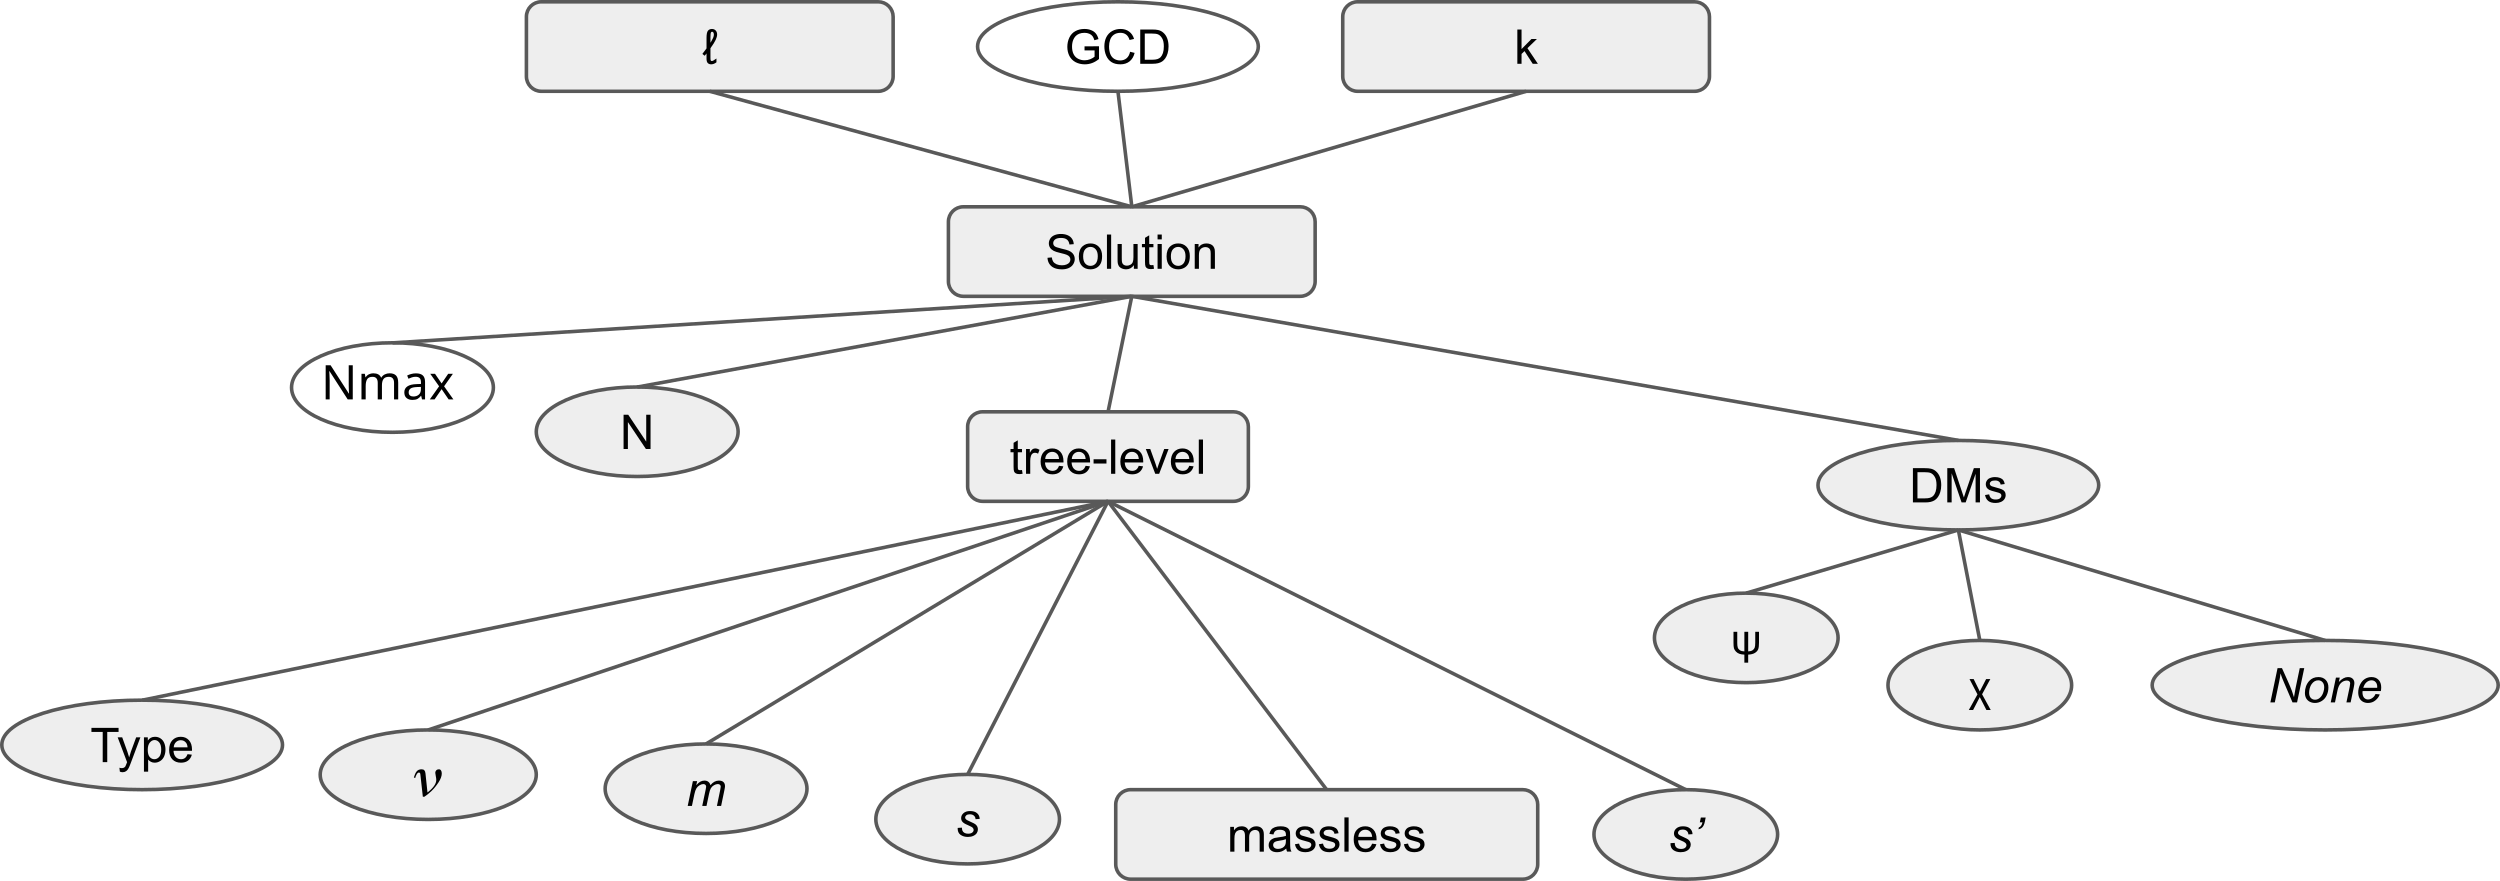
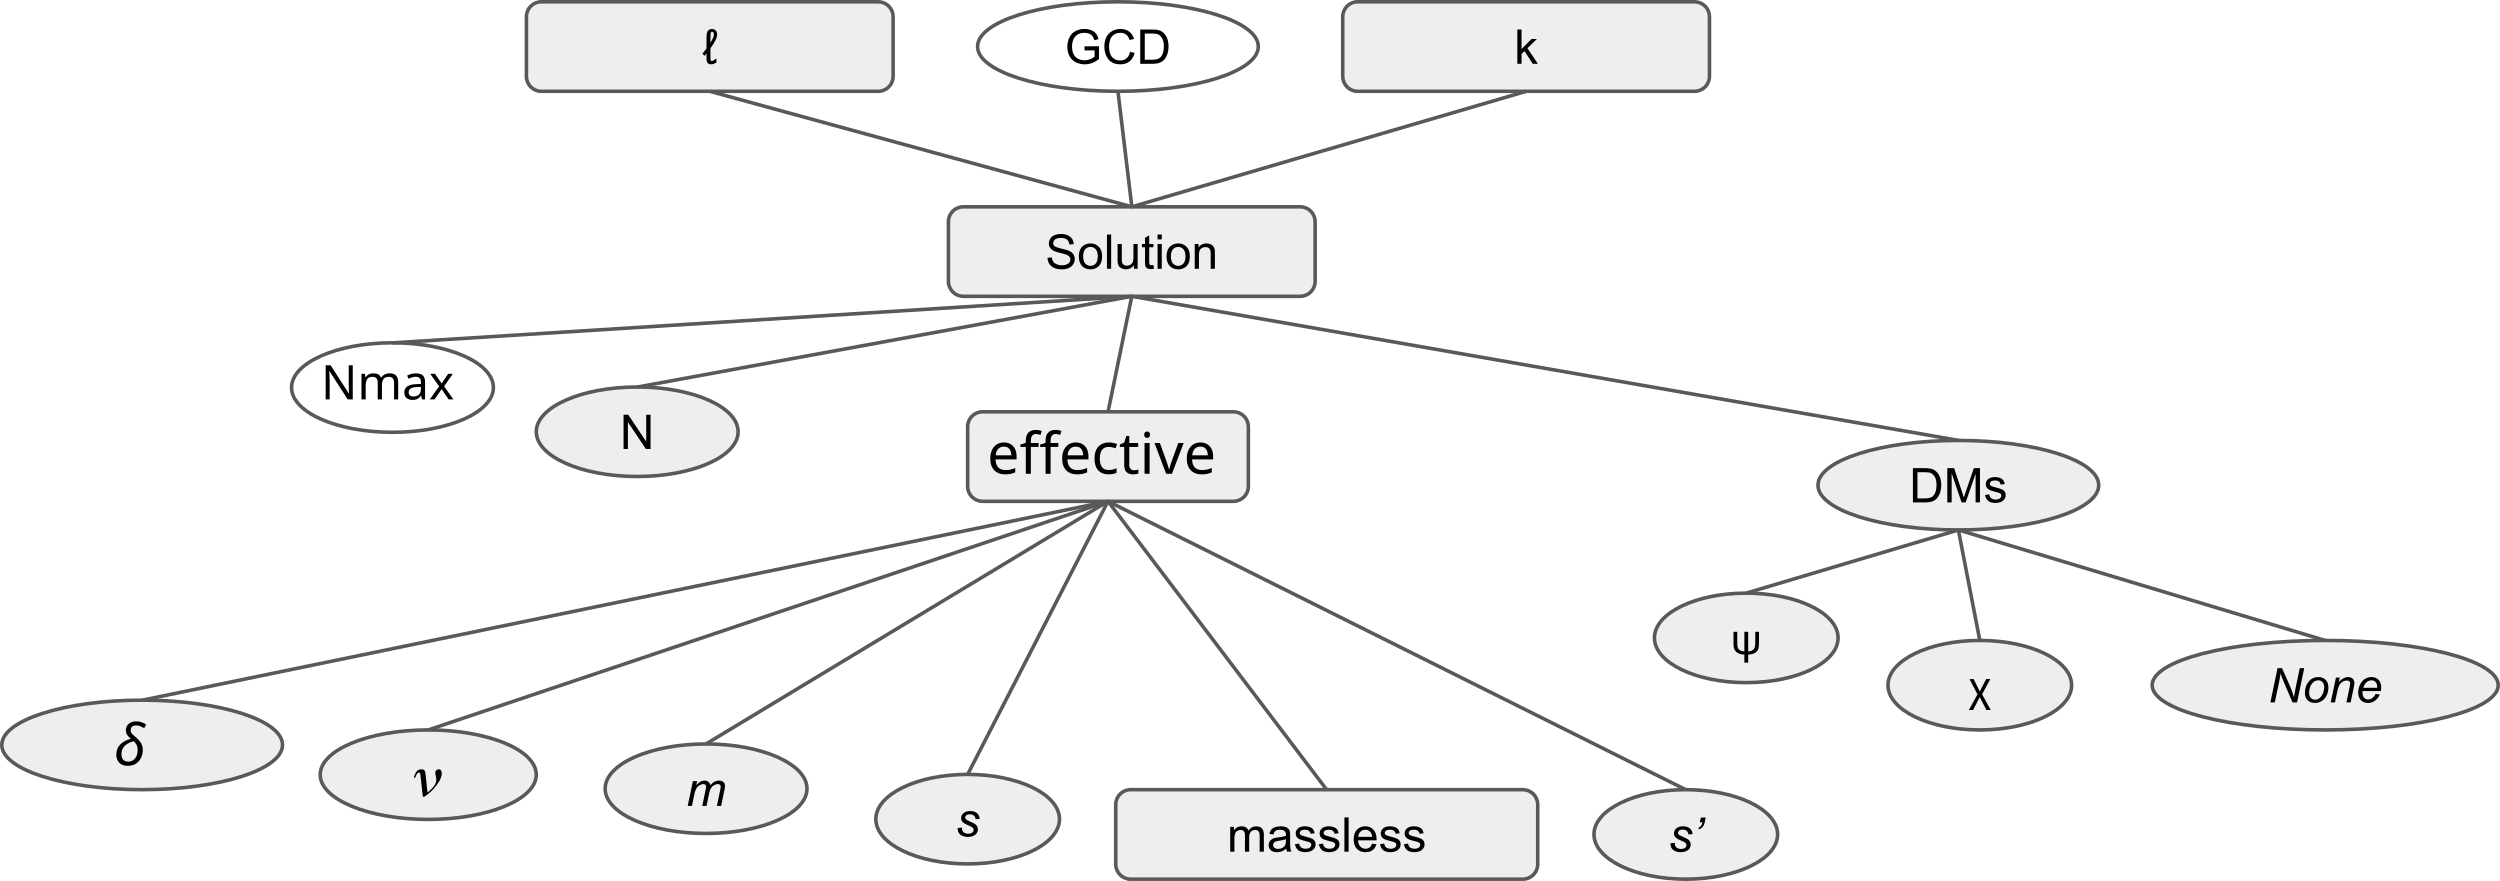
<svg xmlns="http://www.w3.org/2000/svg" version="1.1" viewBox="0 0 696.737 245.52" stroke-miterlimit="10" id="svg165" width="696.737" height="245.52" style="fill:none;stroke:none;stroke-linecap:square;stroke-miterlimit:10">
  <defs id="defs169" />
  <clipPath id="ge92ac9dfa5_0_0.0">
    <path d="M 0,0 H 960 V 540 H 0 Z" id="path2" style="clip-rule:nonzero" />
  </clipPath>
  <g clip-path="url(#ge92ac9dfa5_0_0.0)" id="g163" transform="translate(-22.76258,-13.99081)">
    <path d="m 287.081,75.782 v 0 c 0,-2.296 1.861,-4.158 4.158,-4.158 h 93.89 c 1.103,0 2.16,0.438 2.94,1.218 0.78,0.78 1.218,1.837 1.218,2.94 v 16.63 c 0,2.296 -1.861,4.158 -4.158,4.158 h -93.89 c -2.296,0 -4.158,-1.861 -4.158,-4.158 z" id="path7" style="fill:#eeeeee;fill-rule:evenodd" />
    <path d="m 287.081,75.782 v 0 c 0,-2.296 1.861,-4.158 4.158,-4.158 h 93.89 c 1.103,0 2.16,0.438 2.94,1.218 0.78,0.78 1.218,1.837 1.218,2.94 v 16.63 c 0,2.296 -1.861,4.158 -4.158,4.158 h -93.89 c -2.296,0 -4.158,-1.861 -4.158,-4.158 z" id="path9" style="fill-rule:evenodd;stroke:#595959;stroke-width:1;stroke-linecap:butt;stroke-linejoin:round" />
    <path d="m 314.695,85.835 1.203,-0.109 q 0.078,0.719 0.391,1.188 0.312,0.453 0.953,0.734 0.656,0.281 1.469,0.281 0.719,0 1.266,-0.219 0.562,-0.219 0.828,-0.578 0.266,-0.375 0.266,-0.828 0,-0.453 -0.266,-0.781 -0.25,-0.328 -0.844,-0.562 -0.391,-0.156 -1.703,-0.469 -1.312,-0.312 -1.844,-0.594 -0.672,-0.359 -1.016,-0.891 -0.328,-0.531 -0.328,-1.188 0,-0.719 0.406,-1.344 0.406,-0.625 1.188,-0.953 0.797,-0.328 1.766,-0.328 1.047,0 1.859,0.344 0.812,0.344 1.25,1.016 0.438,0.656 0.469,1.484 l -1.203,0.094 q -0.109,-0.906 -0.672,-1.359 -0.562,-0.469 -1.656,-0.469 -1.141,0 -1.672,0.422 -0.516,0.422 -0.516,1.016 0,0.516 0.359,0.844 0.375,0.328 1.906,0.688 1.547,0.344 2.109,0.594 0.844,0.391 1.234,0.984 0.391,0.578 0.391,1.359 0,0.75 -0.438,1.438 -0.422,0.672 -1.25,1.047 -0.812,0.359 -1.828,0.359 -1.297,0 -2.172,-0.375 -0.875,-0.375 -1.375,-1.125 -0.5,-0.766 -0.531,-1.719 z m 8.733,-0.391 q 0,-1.922 1.078,-2.844 0.891,-0.766 2.172,-0.766 1.422,0 2.328,0.938 0.906,0.922 0.906,2.578 0,1.328 -0.406,2.094 -0.391,0.766 -1.156,1.188 -0.766,0.422 -1.672,0.422 -1.453,0 -2.359,-0.922 -0.891,-0.938 -0.891,-2.688 z m 1.203,0 q 0,1.328 0.578,1.984 0.594,0.656 1.469,0.656 0.875,0 1.453,-0.656 0.578,-0.672 0.578,-2.031 0,-1.281 -0.594,-1.938 -0.578,-0.656 -1.438,-0.656 -0.875,0 -1.469,0.656 -0.578,0.656 -0.578,1.984 z m 6.631,3.453 v -9.547 h 1.172 v 9.547 z m 7.508,0 v -1.016 q -0.812,1.172 -2.188,1.172 -0.609,0 -1.141,-0.234 -0.531,-0.234 -0.797,-0.578 -0.25,-0.359 -0.359,-0.875 -0.062,-0.344 -0.062,-1.094 v -4.281 h 1.172 v 3.828 q 0,0.922 0.062,1.234 0.109,0.469 0.469,0.734 0.359,0.25 0.891,0.25 0.516,0 0.984,-0.266 0.469,-0.266 0.656,-0.734 0.188,-0.469 0.188,-1.344 V 81.991 h 1.172 v 6.906 z m 5.444,-1.047 0.172,1.031 q -0.5,0.109 -0.891,0.109 -0.641,0 -1,-0.203 -0.344,-0.203 -0.484,-0.531 -0.141,-0.328 -0.141,-1.391 v -3.969 h -0.859 v -0.906 h 0.859 v -1.719 l 1.172,-0.703 v 2.422 h 1.172 v 0.906 h -1.172 v 4.047 q 0,0.5 0.047,0.641 0.062,0.141 0.203,0.234 0.141,0.078 0.406,0.078 0.203,0 0.516,-0.047 z m 1.156,-7.141 v -1.359 h 1.172 v 1.359 z m 0,8.188 v -6.906 h 1.172 v 6.906 z m 2.508,-3.453 q 0,-1.922 1.078,-2.844 0.891,-0.766 2.172,-0.766 1.422,0 2.328,0.938 0.906,0.922 0.906,2.578 0,1.328 -0.406,2.094 -0.391,0.766 -1.156,1.188 -0.766,0.422 -1.672,0.422 -1.453,0 -2.359,-0.922 -0.891,-0.938 -0.891,-2.688 z m 1.203,0 q 0,1.328 0.578,1.984 0.594,0.656 1.469,0.656 0.875,0 1.453,-0.656 0.578,-0.672 0.578,-2.031 0,-1.281 -0.594,-1.938 -0.578,-0.656 -1.438,-0.656 -0.875,0 -1.469,0.656 -0.578,0.656 -0.578,1.984 z m 6.647,3.453 v -6.906 h 1.062 v 0.984 q 0.75,-1.141 2.188,-1.141 0.625,0 1.156,0.219 0.531,0.219 0.781,0.594 0.266,0.359 0.375,0.859 0.062,0.328 0.062,1.141 v 4.25 h -1.172 v -4.203 q 0,-0.719 -0.141,-1.062 -0.141,-0.359 -0.484,-0.562 -0.344,-0.219 -0.812,-0.219 -0.75,0 -1.297,0.469 -0.547,0.469 -0.547,1.797 v 3.781 z" id="path11" style="fill:#000000;fill-rule:nonzero" />
    <path d="m 172.22,134.318 v 0 c 0,-6.888 12.592,-12.472 28.126,-12.472 v 0 c 15.534,0 28.126,5.584 28.126,12.472 v 0 c 0,6.888 -12.592,12.472 -28.126,12.472 v 0 c -15.534,0 -28.126,-5.584 -28.126,-12.472 z" id="path13" style="fill:#eeeeee;fill-rule:evenodd" />
    <path d="m 172.22,134.318 v 0 c 0,-6.888 12.592,-12.472 28.126,-12.472 v 0 c 15.534,0 28.126,5.584 28.126,12.472 v 0 c 0,6.888 -12.592,12.472 -28.126,12.472 v 0 c -15.534,0 -28.126,-5.584 -28.126,-12.472 z" id="path15" style="fill-rule:evenodd;stroke:#595959;stroke-width:1;stroke-linecap:butt;stroke-linejoin:round" />
    <path d="m 196.549,139.118 v -9.547 h 1.297 l 5.016,7.5 v -7.5 h 1.203 v 9.547 h -1.297 l -5.016,-7.5 v 7.5 z" id="path17" style="fill:#000000;fill-rule:nonzero" />
    <path d="m 266.852,242.286 v 0 c 0,-6.888 11.457,-12.472 25.591,-12.472 v 0 c 14.133,0 25.591,5.584 25.591,12.472 v 0 c 0,6.888 -11.457,12.472 -25.591,12.472 v 0 c -14.133,0 -25.591,-5.584 -25.591,-12.472 z" id="path19" style="fill:#eeeeee;fill-rule:evenodd" />
    <path d="m 266.852,242.286 v 0 c 0,-6.888 11.457,-12.472 25.591,-12.472 v 0 c 14.133,0 25.591,5.584 25.591,12.472 v 0 c 0,6.888 -11.457,12.472 -25.591,12.472 v 0 c -14.133,0 -25.591,-5.584 -25.591,-12.472 z" id="path21" style="fill-rule:evenodd;stroke:#595959;stroke-width:1;stroke-linecap:butt;stroke-linejoin:round" />
    <path d="m 289.657,244.727 1.188,-0.078 q 0,0.516 0.156,0.875 0.156,0.359 0.578,0.594 0.422,0.219 0.969,0.219 0.781,0 1.172,-0.312 0.391,-0.312 0.391,-0.734 0,-0.312 -0.234,-0.578 -0.234,-0.281 -1.172,-0.672 -0.938,-0.406 -1.188,-0.578 -0.438,-0.266 -0.672,-0.625 -0.219,-0.359 -0.219,-0.828 0,-0.812 0.656,-1.391 0.656,-0.594 1.828,-0.594 1.297,0 1.969,0.609 0.688,0.594 0.719,1.578 l -1.156,0.078 q -0.031,-0.625 -0.453,-0.984 -0.406,-0.375 -1.172,-0.375 -0.609,0 -0.953,0.281 -0.328,0.281 -0.328,0.609 0,0.312 0.297,0.562 0.188,0.172 1,0.531 1.359,0.578 1.703,0.922 0.562,0.531 0.562,1.312 0,0.516 -0.312,1.016 -0.312,0.484 -0.969,0.781 -0.641,0.297 -1.516,0.297 -1.203,0 -2.047,-0.594 -0.844,-0.594 -0.797,-1.922 z" id="path23" style="fill:#000000;fill-rule:nonzero" />
    <path d="m 292.438,132.916 v 0 c 0,-2.296 1.861,-4.158 4.158,-4.158 h 69.921 c 1.103,0 2.16,0.438 2.94,1.218 0.78,0.78 1.218,1.837 1.218,2.94 v 16.63 c 0,2.296 -1.861,4.158 -4.158,4.158 h -69.921 c -2.296,0 -4.158,-1.861 -4.158,-4.158 z" id="path25" style="fill:#eeeeee;fill-rule:evenodd" />
    <path d="m 292.438,132.916 v 0 c 0,-2.296 1.861,-4.158 4.158,-4.158 h 69.921 c 1.103,0 2.16,0.438 2.94,1.218 0.78,0.78 1.218,1.837 1.218,2.94 v 16.63 c 0,2.296 -1.861,4.158 -4.158,4.158 h -69.921 c -2.296,0 -4.158,-1.861 -4.158,-4.158 z" id="path27" style="fill-rule:evenodd;stroke:#595959;stroke-width:1;stroke-linecap:butt;stroke-linejoin:round" />
-     <path d="m 307.586,144.984 0.172,1.031 q -0.5,0.109 -0.891,0.109 -0.641,0 -1,-0.203 -0.344,-0.203 -0.484,-0.531 -0.141,-0.328 -0.141,-1.391 v -3.969 h -0.859 v -0.906 h 0.859 v -1.719 l 1.172,-0.703 v 2.422 h 1.172 v 0.906 h -1.172 v 4.047 q 0,0.5 0.047,0.641 0.062,0.141 0.203,0.234 0.141,0.078 0.406,0.078 0.203,0 0.516,-0.047 z m 1.125,1.047 v -6.906 h 1.062 v 1.047 q 0.406,-0.734 0.734,-0.969 0.344,-0.234 0.766,-0.234 0.594,0 1.203,0.375 l -0.406,1.078 q -0.438,-0.25 -0.859,-0.25 -0.391,0 -0.703,0.234 -0.297,0.234 -0.422,0.641 -0.203,0.625 -0.203,1.359 v 3.625 z m 9.188,-2.219 1.203,0.141 q -0.281,1.062 -1.062,1.656 -0.766,0.578 -1.969,0.578 -1.516,0 -2.406,-0.938 -0.891,-0.938 -0.891,-2.609 0,-1.75 0.891,-2.703 0.906,-0.969 2.344,-0.969 1.391,0 2.266,0.938 0.875,0.938 0.875,2.656 0,0.109 0,0.312 h -5.156 q 0.062,1.141 0.641,1.75 0.578,0.594 1.438,0.594 0.656,0 1.109,-0.328 0.453,-0.344 0.719,-1.078 z m -3.844,-1.906 h 3.859 q -0.078,-0.859 -0.438,-1.297 -0.562,-0.688 -1.453,-0.688 -0.812,0 -1.359,0.547 -0.547,0.531 -0.609,1.438 z m 11.256,1.906 1.203,0.141 q -0.281,1.062 -1.062,1.656 -0.766,0.578 -1.969,0.578 -1.516,0 -2.406,-0.938 -0.891,-0.938 -0.891,-2.609 0,-1.75 0.891,-2.703 0.906,-0.969 2.344,-0.969 1.391,0 2.266,0.938 0.875,0.938 0.875,2.656 0,0.109 0,0.312 h -5.156 q 0.062,1.141 0.641,1.75 0.578,0.594 1.438,0.594 0.656,0 1.109,-0.328 0.453,-0.344 0.719,-1.078 z m -3.844,-1.906 h 3.859 q -0.078,-0.859 -0.438,-1.297 -0.562,-0.688 -1.453,-0.688 -0.812,0 -1.359,0.547 -0.547,0.531 -0.609,1.438 z m 6.069,1.266 v -1.188 h 3.594 v 1.188 z m 4.876,2.859 v -9.547 h 1.172 v 9.547 z m 7.711,-2.219 1.203,0.141 q -0.281,1.062 -1.062,1.656 -0.766,0.578 -1.969,0.578 -1.516,0 -2.406,-0.938 -0.891,-0.938 -0.891,-2.609 0,-1.75 0.891,-2.703 0.906,-0.969 2.344,-0.969 1.391,0 2.266,0.938 0.875,0.938 0.875,2.656 0,0.109 0,0.312 h -5.156 q 0.062,1.141 0.641,1.75 0.578,0.594 1.438,0.594 0.656,0 1.109,-0.328 0.453,-0.344 0.719,-1.078 z m -3.844,-1.906 h 3.859 q -0.078,-0.859 -0.438,-1.297 -0.562,-0.688 -1.453,-0.688 -0.812,0 -1.359,0.547 -0.547,0.531 -0.609,1.438 z m 8.444,4.125 -2.625,-6.906 h 1.234 l 1.484,4.141 q 0.234,0.656 0.438,1.391 0.156,-0.547 0.438,-1.312 l 1.531,-4.219 h 1.219 l -2.625,6.906 z m 9.477,-2.219 1.203,0.141 q -0.281,1.062 -1.062,1.656 -0.766,0.578 -1.969,0.578 -1.516,0 -2.406,-0.938 -0.891,-0.938 -0.891,-2.609 0,-1.75 0.891,-2.703 0.906,-0.969 2.344,-0.969 1.391,0 2.266,0.938 0.875,0.938 0.875,2.656 0,0.109 0,0.312 h -5.156 q 0.062,1.141 0.641,1.75 0.578,0.594 1.438,0.594 0.656,0 1.109,-0.328 0.453,-0.344 0.719,-1.078 z m -3.844,-1.906 h 3.859 q -0.078,-0.859 -0.438,-1.297 -0.562,-0.688 -1.453,-0.688 -0.812,0 -1.359,0.547 -0.547,0.531 -0.609,1.438 z m 6.506,4.125 v -9.547 h 1.172 v 9.547 z" id="path29" style="fill:#000000;fill-rule:nonzero" />
    <path d="m 191.412,233.798 v 0 c 0,-6.888 12.592,-12.472 28.126,-12.472 v 0 c 15.534,0 28.126,5.584 28.126,12.472 v 0 c 0,6.888 -12.592,12.472 -28.126,12.472 v 0 c -15.534,0 -28.126,-5.584 -28.126,-12.472 z" id="path31" style="fill:#eeeeee;fill-rule:evenodd" />
    <path d="m 191.412,233.798 v 0 c 0,-6.888 12.592,-12.472 28.126,-12.472 v 0 c 15.534,0 28.126,5.584 28.126,12.472 v 0 c 0,6.888 -12.592,12.472 -28.126,12.472 v 0 c -15.534,0 -28.126,-5.584 -28.126,-12.472 z" id="path33" style="fill-rule:evenodd;stroke:#595959;stroke-width:1;stroke-linecap:butt;stroke-linejoin:round" />
    <path d="m 214.424,238.598 1.438,-6.906 h 1.188 l -0.25,1.141 q 0.656,-0.75 1.172,-1.016 0.531,-0.281 1.125,-0.281 0.656,0 1.078,0.344 0.438,0.328 0.578,0.953 0.516,-0.656 1.094,-0.969 0.594,-0.328 1.234,-0.328 0.875,0 1.297,0.406 0.438,0.406 0.438,1.156 0,0.312 -0.156,1.047 l -0.922,4.453 h -1.172 l 0.938,-4.562 q 0.125,-0.562 0.125,-0.812 0,-0.328 -0.219,-0.516 -0.203,-0.203 -0.594,-0.203 -0.531,0 -1.078,0.328 -0.547,0.312 -0.859,0.828 -0.297,0.516 -0.516,1.594 l -0.703,3.344 h -1.188 l 0.984,-4.672 q 0.109,-0.469 0.109,-0.672 0,-0.344 -0.219,-0.547 -0.219,-0.203 -0.547,-0.203 -0.5,0 -1.062,0.328 -0.547,0.312 -0.891,0.875 -0.344,0.562 -0.562,1.625 l -0.688,3.266 z" id="path35" style="fill:#000000;fill-rule:nonzero" />
    <path d="m 333.711,238.223 v 0 c 0,-2.296 1.861,-4.158 4.158,-4.158 h 109.291 c 1.103,0 2.16,0.438 2.94,1.218 0.78,0.78 1.218,1.837 1.218,2.94 v 16.63 c 0,2.296 -1.861,4.158 -4.158,4.158 h -109.291 c -2.296,0 -4.158,-1.861 -4.158,-4.158 z" id="path37" style="fill:#eeeeee;fill-rule:evenodd" />
    <path d="m 333.711,238.223 v 0 c 0,-2.296 1.861,-4.158 4.158,-4.158 h 109.291 c 1.103,0 2.16,0.438 2.94,1.218 0.78,0.78 1.218,1.837 1.218,2.94 v 16.63 c 0,2.296 -1.861,4.158 -4.158,4.158 h -109.291 c -2.296,0 -4.158,-1.861 -4.158,-4.158 z" id="path39" style="fill-rule:evenodd;stroke:#595959;stroke-width:1;stroke-linecap:butt;stroke-linejoin:round" />
    <path d="m 365.617,251.338 v -6.906 h 1.047 v 0.969 q 0.328,-0.516 0.859,-0.812 0.547,-0.312 1.234,-0.312 0.781,0 1.266,0.312 0.484,0.312 0.688,0.891 0.828,-1.203 2.141,-1.203 1.031,0 1.578,0.578 0.562,0.562 0.562,1.734 v 4.75 h -1.172 v -4.359 q 0,-0.703 -0.125,-1 -0.109,-0.312 -0.406,-0.5 -0.297,-0.188 -0.703,-0.188 -0.719,0 -1.203,0.484 -0.484,0.484 -0.484,1.547 v 4.016 h -1.172 v -4.484 q 0,-0.781 -0.297,-1.172 -0.281,-0.391 -0.922,-0.391 -0.5,0 -0.922,0.266 -0.422,0.25 -0.609,0.75 -0.188,0.5 -0.188,1.453 v 3.578 z m 15.618,-0.859 q -0.656,0.562 -1.266,0.797 -0.594,0.219 -1.281,0.219 -1.141,0 -1.75,-0.547 -0.609,-0.562 -0.609,-1.438 0,-0.5 0.219,-0.922 0.234,-0.422 0.609,-0.672 0.375,-0.25 0.844,-0.391 0.344,-0.078 1.047,-0.172 1.422,-0.172 2.094,-0.406 0,-0.234 0,-0.297 0,-0.719 -0.328,-1.016 -0.453,-0.391 -1.344,-0.391 -0.812,0 -1.219,0.297 -0.391,0.281 -0.578,1.016 l -1.141,-0.156 q 0.156,-0.734 0.516,-1.188 0.359,-0.453 1.031,-0.688 0.672,-0.25 1.562,-0.25 0.891,0 1.438,0.203 0.562,0.203 0.812,0.531 0.266,0.312 0.375,0.797 0.047,0.297 0.047,1.078 v 1.562 q 0,1.625 0.078,2.062 0.078,0.438 0.297,0.828 h -1.219 q -0.188,-0.359 -0.234,-0.859 z m -0.094,-2.609 q -0.641,0.266 -1.922,0.438 -0.719,0.109 -1.016,0.25 -0.297,0.125 -0.469,0.375 -0.156,0.25 -0.156,0.547 0,0.469 0.344,0.781 0.359,0.312 1.047,0.312 0.672,0 1.203,-0.297 0.531,-0.297 0.781,-0.812 0.188,-0.391 0.188,-1.172 z m 2.522,1.406 1.156,-0.188 q 0.109,0.703 0.547,1.078 0.453,0.359 1.25,0.359 0.812,0 1.203,-0.328 0.391,-0.328 0.391,-0.766 0,-0.391 -0.359,-0.625 -0.234,-0.156 -1.188,-0.391 -1.297,-0.328 -1.797,-0.562 -0.484,-0.25 -0.75,-0.656 -0.25,-0.422 -0.25,-0.938 0,-0.453 0.203,-0.844 0.219,-0.406 0.578,-0.672 0.281,-0.188 0.75,-0.328 0.469,-0.141 1.016,-0.141 0.812,0 1.422,0.234 0.609,0.234 0.906,0.641 0.297,0.391 0.406,1.062 l -1.141,0.156 q -0.078,-0.531 -0.453,-0.828 -0.375,-0.312 -1.062,-0.312 -0.812,0 -1.156,0.266 -0.344,0.266 -0.344,0.625 0,0.234 0.141,0.422 0.156,0.188 0.453,0.312 0.172,0.062 1.031,0.297 1.25,0.328 1.734,0.547 0.5,0.203 0.781,0.609 0.281,0.406 0.281,1 0,0.594 -0.344,1.109 -0.344,0.516 -1,0.797 -0.641,0.281 -1.453,0.281 -1.344,0 -2.047,-0.562 -0.703,-0.562 -0.906,-1.656 z m 6.664,0 1.156,-0.188 q 0.109,0.703 0.547,1.078 0.453,0.359 1.25,0.359 0.812,0 1.203,-0.328 0.391,-0.328 0.391,-0.766 0,-0.391 -0.359,-0.625 -0.234,-0.156 -1.188,-0.391 -1.297,-0.328 -1.797,-0.562 -0.484,-0.25 -0.75,-0.656 -0.25,-0.422 -0.25,-0.938 0,-0.453 0.203,-0.844 0.219,-0.406 0.578,-0.672 0.281,-0.188 0.75,-0.328 0.469,-0.141 1.016,-0.141 0.812,0 1.422,0.234 0.609,0.234 0.906,0.641 0.297,0.391 0.406,1.062 l -1.141,0.156 q -0.078,-0.531 -0.453,-0.828 -0.375,-0.312 -1.062,-0.312 -0.812,0 -1.156,0.266 -0.344,0.266 -0.344,0.625 0,0.234 0.141,0.422 0.156,0.188 0.453,0.312 0.172,0.062 1.031,0.297 1.25,0.328 1.734,0.547 0.5,0.203 0.781,0.609 0.281,0.406 0.281,1 0,0.594 -0.344,1.109 -0.344,0.516 -1,0.797 -0.641,0.281 -1.453,0.281 -1.344,0 -2.047,-0.562 -0.703,-0.562 -0.906,-1.656 z m 7.117,2.062 v -9.547 h 1.172 v 9.547 z m 7.711,-2.219 1.203,0.141 q -0.281,1.062 -1.062,1.656 -0.766,0.578 -1.969,0.578 -1.516,0 -2.406,-0.938 -0.891,-0.938 -0.891,-2.609 0,-1.75 0.891,-2.703 0.906,-0.969 2.344,-0.969 1.391,0 2.266,0.938 0.875,0.938 0.875,2.656 0,0.109 0,0.312 h -5.156 q 0.062,1.141 0.641,1.75 0.578,0.594 1.438,0.594 0.656,0 1.109,-0.328 0.453,-0.344 0.719,-1.078 z m -3.844,-1.906 h 3.859 q -0.078,-0.859 -0.438,-1.297 -0.562,-0.688 -1.453,-0.688 -0.812,0 -1.359,0.547 -0.547,0.531 -0.609,1.438 z m 6.053,2.062 1.156,-0.188 q 0.109,0.703 0.547,1.078 0.453,0.359 1.25,0.359 0.812,0 1.203,-0.328 0.391,-0.328 0.391,-0.766 0,-0.391 -0.359,-0.625 -0.234,-0.156 -1.188,-0.391 -1.297,-0.328 -1.797,-0.562 -0.484,-0.25 -0.75,-0.656 -0.25,-0.422 -0.25,-0.938 0,-0.453 0.203,-0.844 0.219,-0.406 0.578,-0.672 0.281,-0.188 0.75,-0.328 0.469,-0.141 1.016,-0.141 0.812,0 1.422,0.234 0.609,0.234 0.906,0.641 0.297,0.391 0.406,1.062 l -1.141,0.156 q -0.078,-0.531 -0.453,-0.828 -0.375,-0.312 -1.062,-0.312 -0.812,0 -1.156,0.266 -0.344,0.266 -0.344,0.625 0,0.234 0.141,0.422 0.156,0.188 0.453,0.312 0.172,0.062 1.031,0.297 1.25,0.328 1.734,0.547 0.5,0.203 0.781,0.609 0.281,0.406 0.281,1 0,0.594 -0.344,1.109 -0.344,0.516 -1,0.797 -0.641,0.281 -1.453,0.281 -1.344,0 -2.047,-0.562 -0.703,-0.562 -0.906,-1.656 z m 6.664,0 1.156,-0.188 q 0.109,0.703 0.547,1.078 0.453,0.359 1.25,0.359 0.812,0 1.203,-0.328 0.391,-0.328 0.391,-0.766 0,-0.391 -0.359,-0.625 -0.234,-0.156 -1.188,-0.391 -1.297,-0.328 -1.797,-0.562 -0.484,-0.25 -0.75,-0.656 -0.25,-0.422 -0.25,-0.938 0,-0.453 0.203,-0.844 0.219,-0.406 0.578,-0.672 0.281,-0.188 0.75,-0.328 0.469,-0.141 1.016,-0.141 0.812,0 1.422,0.234 0.609,0.234 0.906,0.641 0.297,0.391 0.406,1.062 l -1.141,0.156 q -0.078,-0.531 -0.453,-0.828 -0.375,-0.312 -1.062,-0.312 -0.812,0 -1.156,0.266 -0.344,0.266 -0.344,0.625 0,0.234 0.141,0.422 0.156,0.188 0.453,0.312 0.172,0.062 1.031,0.297 1.25,0.328 1.734,0.547 0.5,0.203 0.781,0.609 0.281,0.406 0.281,1 0,0.594 -0.344,1.109 -0.344,0.516 -1,0.797 -0.641,0.281 -1.453,0.281 -1.344,0 -2.047,-0.562 -0.703,-0.562 -0.906,-1.656 z" id="path41" style="fill:#000000;fill-rule:nonzero" />
    <path d="m 112,229.892 v 0 c 0,-6.888 13.481,-12.472 30.11,-12.472 v 0 c 16.629,0 30.11,5.584 30.11,12.472 v 0 c 0,6.888 -13.481,12.472 -30.11,12.472 v 0 C 125.481,242.365 112,236.781 112,229.892 Z" id="path43" style="fill:#eeeeee;fill-rule:evenodd" />
    <path d="m 112,229.892 v 0 c 0,-6.888 13.481,-12.472 30.11,-12.472 v 0 c 16.629,0 30.11,5.584 30.11,12.472 v 0 c 0,6.888 -13.481,12.472 -30.11,12.472 v 0 C 125.481,242.365 112,236.781 112,229.892 Z" id="path45" style="fill-rule:evenodd;stroke:#595959;stroke-width:1;stroke-linecap:butt;stroke-linejoin:round" />
    <path d="m 141.056,236.032 h -0.453 l -0.688,-6.219 q -0.016,-0.172 -0.047,-0.266 -0.031,-0.094 -0.125,-0.172 -0.078,-0.078 -0.234,-0.078 -0.344,0 -0.641,0.531 -0.281,0.516 -0.391,0.984 l -0.375,-0.141 q 0.281,-1.031 0.75,-1.656 0.484,-0.625 1.406,-0.625 0.531,0 0.766,0.281 0.25,0.266 0.312,0.844 l 0.562,5.344 q 2.453,-1.906 2.453,-3.5 0,-0.453 -0.141,-1.094 -0.141,-0.641 -0.141,-0.891 0,-0.391 0.266,-0.688 0.281,-0.297 0.75,-0.297 0.375,0 0.578,0.312 0.219,0.297 0.219,0.859 0,1.078 -0.891,2.453 -0.891,1.375 -1.953,2.406 -1.062,1.016 -1.984,1.609 z" id="path47" style="fill:#000000;fill-rule:nonzero" />
    <path d="M 338.184,96.57 200.357,121.861" id="path49" style="fill:#000000;fill-opacity:0;fill-rule:evenodd" />
    <path d="M 338.184,96.57 200.357,121.861" id="path51" style="fill-rule:evenodd;stroke:#595959;stroke-width:1;stroke-linecap:butt;stroke-linejoin:round" />
    <path d="m 338.184,96.57 -6.614,32.189" id="path53" style="fill:#000000;fill-opacity:0;fill-rule:evenodd" />
    <path d="m 338.184,96.57 -6.614,32.189" id="path55" style="fill-rule:evenodd;stroke:#595959;stroke-width:1;stroke-linecap:butt;stroke-linejoin:round" />
    <path d="M 331.556,153.703 142.108,217.42" id="path57" style="fill:#000000;fill-opacity:0;fill-rule:evenodd" />
    <path d="M 331.556,153.703 142.108,217.42" id="path59" style="fill-rule:evenodd;stroke:#595959;stroke-width:1;stroke-linecap:butt;stroke-linejoin:round" />
    <path d="M 331.556,153.703 219.525,221.325" id="path61" style="fill:#000000;fill-opacity:0;fill-rule:evenodd" />
    <path d="M 331.556,153.703 219.525,221.325" id="path63" style="fill-rule:evenodd;stroke:#595959;stroke-width:1;stroke-linecap:butt;stroke-linejoin:round" />
    <path d="m 331.556,153.703 -39.118,76.126" id="path65" style="fill:#000000;fill-opacity:0;fill-rule:evenodd" />
    <path d="m 331.556,153.703 -39.118,76.126" id="path67" style="fill-rule:evenodd;stroke:#595959;stroke-width:1;stroke-linecap:butt;stroke-linejoin:round" />
    <path d="m 331.556,153.703 60.945,80.378" id="path69" style="fill:#000000;fill-opacity:0;fill-rule:evenodd" />
    <path d="m 331.556,153.703 60.945,80.378" id="path71" style="fill-rule:evenodd;stroke:#595959;stroke-width:1;stroke-linecap:butt;stroke-linejoin:round" />
    <path d="m 169.47,18.648 v 0 c 0,-2.296 1.861,-4.158 4.158,-4.158 h 93.89 c 1.103,0 2.16,0.438 2.94,1.218 0.78,0.78 1.218,1.837 1.218,2.94 v 16.63 c 0,2.296 -1.861,4.158 -4.158,4.158 h -93.89 c -2.296,0 -4.158,-1.861 -4.158,-4.158 z" id="path73" style="fill:#eeeeee;fill-rule:evenodd" />
    <path d="m 169.47,18.648 v 0 c 0,-2.296 1.861,-4.158 4.158,-4.158 h 93.89 c 1.103,0 2.16,0.438 2.94,1.218 0.78,0.78 1.218,1.837 1.218,2.94 v 16.63 c 0,2.296 -1.861,4.158 -4.158,4.158 h -93.89 c -2.296,0 -4.158,-1.861 -4.158,-4.158 z" id="path75" style="fill-rule:evenodd;stroke:#595959;stroke-width:1;stroke-linecap:butt;stroke-linejoin:round" />
    <path d="m 218.512,29.013 1.156,-1.531 v -2.953 q 0,-1.469 0.391,-1.969 0.406,-0.5 1.125,-0.5 0.625,0 1.031,0.422 0.406,0.422 0.406,1.141 0,0.594 -0.391,1.453 -0.391,0.859 -1.469,2.359 v 2.703 q 0,0.578 0.094,0.719 0.094,0.141 0.281,0.141 0.172,0 0.391,-0.109 0.219,-0.109 0.906,-0.594 v 1.062 q -0.734,0.562 -1.469,0.562 -0.594,0 -0.953,-0.359 -0.344,-0.375 -0.344,-1.203 v -1.469 l -0.516,0.641 z m 2.25,-3.094 q 0.641,-1.109 0.797,-1.516 0.156,-0.422 0.156,-0.781 0,-0.391 -0.172,-0.625 -0.125,-0.156 -0.328,-0.156 -0.203,0 -0.297,0.172 -0.156,0.266 -0.156,1.422 z" id="path77" style="fill:#000000;fill-rule:nonzero" />
    <path d="m 396.976,18.648 v 0 c 0,-2.296 1.861,-4.158 4.158,-4.158 h 93.89 c 1.103,0 2.16,0.438 2.94,1.218 0.78,0.78 1.218,1.837 1.218,2.94 v 16.63 c 0,2.296 -1.861,4.158 -4.158,4.158 h -93.89 c -2.296,0 -4.158,-1.861 -4.158,-4.158 z" id="path79" style="fill:#eeeeee;fill-rule:evenodd" />
    <path d="m 396.976,18.648 v 0 c 0,-2.296 1.861,-4.158 4.158,-4.158 h 93.89 c 1.103,0 2.16,0.438 2.94,1.218 0.78,0.78 1.218,1.837 1.218,2.94 v 16.63 c 0,2.296 -1.861,4.158 -4.158,4.158 h -93.89 c -2.296,0 -4.158,-1.861 -4.158,-4.158 z" id="path81" style="fill-rule:evenodd;stroke:#595959;stroke-width:1;stroke-linecap:butt;stroke-linejoin:round" />
    <path d="m 445.637,31.763 v -9.547 h 1.172 v 5.453 l 2.766,-2.812 h 1.516 l -2.641,2.562 2.906,4.344 h -1.438 l -2.281,-3.531 -0.828,0.797 v 2.734 z" id="path83" style="fill:#000000;fill-rule:nonzero" />
    <path d="m 325.017,28.029 v -1.125 l 4.031,-0.016 v 3.547 q -0.922,0.75 -1.922,1.125 -0.984,0.359 -2.031,0.359 -1.406,0 -2.562,-0.594 -1.141,-0.609 -1.734,-1.734 -0.578,-1.141 -0.578,-2.547 0,-1.406 0.578,-2.609 0.594,-1.203 1.688,-1.781 1.094,-0.594 2.516,-0.594 1.031,0 1.859,0.344 0.844,0.328 1.312,0.938 0.484,0.594 0.734,1.547 l -1.141,0.312 q -0.219,-0.719 -0.531,-1.141 -0.312,-0.422 -0.906,-0.672 -0.594,-0.25 -1.312,-0.25 -0.875,0 -1.516,0.266 -0.625,0.266 -1.016,0.703 -0.375,0.422 -0.594,0.938 -0.359,0.875 -0.359,1.922 0,1.266 0.438,2.125 0.438,0.859 1.266,1.281 0.844,0.422 1.797,0.422 0.812,0 1.594,-0.312 0.781,-0.328 1.188,-0.688 v -1.766 z m 12.695,0.391 1.266,0.312 q -0.391,1.562 -1.422,2.375 -1.031,0.812 -2.531,0.812 -1.531,0 -2.5,-0.625 -0.969,-0.625 -1.484,-1.812 -0.5,-1.188 -0.5,-2.562 0,-1.484 0.562,-2.594 0.578,-1.109 1.625,-1.688 1.062,-0.578 2.328,-0.578 1.422,0 2.391,0.734 0.984,0.719 1.375,2.047 l -1.25,0.297 q -0.328,-1.047 -0.969,-1.516 -0.625,-0.484 -1.578,-0.484 -1.094,0 -1.844,0.531 -0.734,0.531 -1.031,1.422 -0.297,0.875 -0.297,1.828 0,1.219 0.344,2.125 0.359,0.906 1.109,1.359 0.75,0.438 1.625,0.438 1.062,0 1.797,-0.609 0.734,-0.609 0.984,-1.812 z m 2.828,3.344 V 22.216 h 3.281 q 1.109,0 1.703,0.141 0.812,0.188 1.391,0.688 0.766,0.641 1.141,1.641 0.375,0.984 0.375,2.25 0,1.094 -0.266,1.938 -0.25,0.828 -0.656,1.391 -0.391,0.547 -0.859,0.859 -0.469,0.312 -1.141,0.484 -0.656,0.156 -1.531,0.156 z m 1.266,-1.125 h 2.031 q 0.938,0 1.469,-0.172 0.547,-0.188 0.875,-0.5 0.438,-0.453 0.688,-1.203 0.25,-0.766 0.25,-1.844 0,-1.5 -0.5,-2.297 -0.484,-0.812 -1.188,-1.078 -0.5,-0.203 -1.625,-0.203 h -2 z" id="path89" style="fill:#000000;fill-rule:nonzero" />
    <path d="M 220.572,39.436 338.178,71.625" id="path91" style="fill:#000000;fill-opacity:0;fill-rule:evenodd" />
    <path d="M 220.572,39.436 338.178,71.625" id="path93" style="fill-rule:evenodd;stroke:#595959;stroke-width:1;stroke-linecap:butt;stroke-linejoin:round" />
    <path d="m 334.325,39.436 3.874,32.189" id="path95" style="fill:#000000;fill-opacity:0;fill-rule:evenodd" />
    <path d="m 334.325,39.436 3.874,32.189" id="path97" style="fill-rule:evenodd;stroke:#595959;stroke-width:1;stroke-linecap:butt;stroke-linejoin:round" />
    <path d="M 448.079,39.436 338.189,71.625" id="path99" style="fill:#000000;fill-opacity:0;fill-rule:evenodd" />
    <path d="M 448.079,39.436 338.189,71.625" id="path101" style="fill-rule:evenodd;stroke:#595959;stroke-width:1;stroke-linecap:butt;stroke-linejoin:round" />
    <path d="m 466.993,246.538 v 0 c 0,-6.888 11.457,-12.472 25.591,-12.472 v 0 c 14.133,0 25.591,5.584 25.591,12.472 v 0 c 0,6.888 -11.457,12.472 -25.591,12.472 v 0 c -14.133,0 -25.591,-5.584 -25.591,-12.472 z" id="path103" style="fill:#eeeeee;fill-rule:evenodd" />
    <path d="m 466.993,246.538 v 0 c 0,-6.888 11.457,-12.472 25.591,-12.472 v 0 c 14.133,0 25.591,5.584 25.591,12.472 v 0 c 0,6.888 -11.457,12.472 -25.591,12.472 v 0 c -14.133,0 -25.591,-5.584 -25.591,-12.472 z" id="path105" style="fill-rule:evenodd;stroke:#595959;stroke-width:1;stroke-linecap:butt;stroke-linejoin:round" />
    <path d="m 488.318,248.979 1.188,-0.078 q 0,0.516 0.156,0.875 0.156,0.359 0.578,0.594 0.422,0.219 0.969,0.219 0.781,0 1.172,-0.312 0.391,-0.312 0.391,-0.734 0,-0.312 -0.234,-0.578 -0.234,-0.281 -1.172,-0.672 -0.938,-0.406 -1.188,-0.578 -0.438,-0.266 -0.672,-0.625 -0.219,-0.359 -0.219,-0.828 0,-0.812 0.656,-1.391 0.656,-0.594 1.828,-0.594 1.297,0 1.969,0.609 0.688,0.594 0.719,1.578 l -1.156,0.078 q -0.031,-0.625 -0.453,-0.984 -0.406,-0.375 -1.172,-0.375 -0.609,0 -0.953,0.281 -0.328,0.281 -0.328,0.609 0,0.312 0.297,0.562 0.188,0.172 1,0.531 1.359,0.578 1.703,0.922 0.562,0.531 0.562,1.312 0,0.516 -0.312,1.016 -0.312,0.484 -0.969,0.781 -0.641,0.297 -1.516,0.297 -1.203,0 -2.047,-0.594 -0.844,-0.594 -0.797,-1.922 z m 8.18,-5.812 0.281,-1.328 h 1.344 l -0.234,1.172 q -0.219,1.047 -0.688,1.531 -0.469,0.484 -1.094,0.562 l 0.109,-0.516 q 0.766,-0.219 1.016,-1.422 z" id="path107" style="fill:#000000;fill-rule:nonzero" />
    <path d="M 331.556,153.703 492.596,234.081" id="path109" style="fill:#000000;fill-opacity:0;fill-rule:evenodd" />
    <path d="M 331.556,153.703 492.596,234.081" id="path111" style="fill-rule:evenodd;stroke:#595959;stroke-width:1;stroke-linecap:butt;stroke-linejoin:round" />
    <path d="m 23.263,221.593 v 0 c 0,-6.888 17.514,-12.472 39.118,-12.472 v 0 c 21.604,0 39.118,5.584 39.118,12.472 v 0 c 0,6.888 -17.514,12.472 -39.118,12.472 v 0 c -21.604,0 -39.118,-5.584 -39.118,-12.472 z" id="path113" style="fill:#eeeeee;fill-rule:evenodd" />
    <path d="m 23.263,221.593 v 0 c 0,-6.888 17.514,-12.472 39.118,-12.472 v 0 c 21.604,0 39.118,5.584 39.118,12.472 v 0 c 0,6.888 -17.514,12.472 -39.118,12.472 v 0 c -21.604,0 -39.118,-5.584 -39.118,-12.472 z" id="path115" style="fill-rule:evenodd;stroke:#595959;stroke-width:1;stroke-linecap:butt;stroke-linejoin:round" />
-     <path d="m 51.386,226.393 v -8.422 h -3.141 v -1.125 h 7.562 v 1.125 h -3.156 v 8.422 z m 4.781,2.656 -0.125,-1.094 q 0.375,0.109 0.656,0.109 0.391,0 0.625,-0.141 0.234,-0.125 0.391,-0.359 0.109,-0.172 0.359,-0.875 0.031,-0.094 0.109,-0.281 l -2.625,-6.922 h 1.266 l 1.438,4 q 0.281,0.766 0.5,1.594 0.203,-0.797 0.469,-1.578 l 1.484,-4.016 h 1.172 l -2.625,7.016 q -0.422,1.141 -0.656,1.578 -0.312,0.578 -0.719,0.844 -0.406,0.281 -0.969,0.281 -0.328,0 -0.75,-0.156 z m 6.711,0 v -9.562 h 1.078 v 0.891 q 0.375,-0.531 0.844,-0.781 0.484,-0.266 1.156,-0.266 0.875,0 1.547,0.453 0.688,0.453 1.031,1.281 0.344,0.828 0.344,1.828 0,1.047 -0.375,1.906 -0.375,0.844 -1.109,1.297 -0.719,0.453 -1.531,0.453 -0.578,0 -1.047,-0.25 -0.469,-0.25 -0.766,-0.625 v 3.375 z m 1.062,-6.078 q 0,1.344 0.531,1.984 0.547,0.625 1.312,0.625 0.781,0 1.344,-0.656 0.562,-0.656 0.562,-2.047 0,-1.312 -0.547,-1.969 -0.547,-0.672 -1.297,-0.672 -0.75,0 -1.328,0.703 -0.578,0.703 -0.578,2.031 z m 11.084,1.203 1.203,0.141 q -0.281,1.062 -1.062,1.656 -0.766,0.578 -1.969,0.578 -1.516,0 -2.406,-0.938 -0.891,-0.938 -0.891,-2.609 0,-1.75 0.891,-2.703 0.906,-0.969 2.344,-0.969 1.391,0 2.266,0.938 0.875,0.938 0.875,2.656 0,0.109 0,0.312 h -5.156 q 0.062,1.141 0.641,1.75 0.578,0.594 1.438,0.594 0.656,0 1.109,-0.328 0.453,-0.344 0.719,-1.078 z m -3.844,-1.906 h 3.859 q -0.078,-0.859 -0.438,-1.297 -0.562,-0.688 -1.453,-0.688 -0.812,0 -1.359,0.547 -0.547,0.531 -0.609,1.438 z" id="path117" style="fill:#000000;fill-rule:nonzero" />
    <path d="M 331.556,153.703 62.391,209.136" id="path119" style="fill:#000000;fill-opacity:0;fill-rule:evenodd" />
    <path d="M 331.556,153.703 62.391,209.136" id="path121" style="fill-rule:evenodd;stroke:#595959;stroke-width:1;stroke-linecap:butt;stroke-linejoin:round" />
    <path d="m 529.428,149.213 v 0 c 0,-6.888 17.514,-12.472 39.118,-12.472 v 0 c 21.604,0 39.118,5.584 39.118,12.472 v 0 c 0,6.888 -17.514,12.472 -39.118,12.472 v 0 c -21.604,0 -39.118,-5.584 -39.118,-12.472 z" id="path123" style="fill:#eeeeee;fill-rule:evenodd" />
    <path d="m 529.428,149.213 v 0 c 0,-6.888 17.514,-12.472 39.118,-12.472 v 0 c 21.604,0 39.118,5.584 39.118,12.472 v 0 c 0,6.888 -17.514,12.472 -39.118,12.472 v 0 c -21.604,0 -39.118,-5.584 -39.118,-12.472 z" id="path125" style="fill-rule:evenodd;stroke:#595959;stroke-width:1;stroke-linecap:butt;stroke-linejoin:round" />
    <path d="m 555.881,154.013 v -9.547 h 3.281 q 1.109,0 1.703,0.141 0.812,0.188 1.391,0.688 0.766,0.641 1.141,1.641 0.375,0.984 0.375,2.25 0,1.094 -0.266,1.938 -0.25,0.828 -0.656,1.391 -0.391,0.547 -0.859,0.859 -0.469,0.312 -1.141,0.484 -0.656,0.156 -1.531,0.156 z m 1.266,-1.125 h 2.031 q 0.938,0 1.469,-0.172 0.547,-0.188 0.875,-0.5 0.438,-0.453 0.688,-1.203 0.25,-0.766 0.25,-1.844 0,-1.5 -0.5,-2.297 -0.484,-0.812 -1.188,-1.078 -0.5,-0.203 -1.625,-0.203 h -2 z m 8.313,1.125 v -9.547 h 1.906 l 2.25,6.766 q 0.312,0.938 0.469,1.406 0.156,-0.516 0.5,-1.531 l 2.281,-6.641 h 1.703 v 9.547 h -1.219 v -7.984 l -2.766,7.984 h -1.141 l -2.766,-8.125 v 8.125 z m 10.524,-2.062 1.156,-0.188 q 0.109,0.703 0.547,1.078 0.453,0.359 1.25,0.359 0.812,0 1.203,-0.328 0.391,-0.328 0.391,-0.766 0,-0.391 -0.359,-0.625 -0.234,-0.156 -1.188,-0.391 -1.297,-0.328 -1.797,-0.562 -0.484,-0.25 -0.75,-0.656 -0.25,-0.422 -0.25,-0.938 0,-0.453 0.203,-0.844 0.219,-0.406 0.578,-0.672 0.281,-0.188 0.75,-0.328 0.469,-0.141 1.016,-0.141 0.812,0 1.422,0.234 0.609,0.234 0.906,0.641 0.297,0.391 0.406,1.062 l -1.141,0.156 q -0.078,-0.531 -0.453,-0.828 -0.375,-0.312 -1.062,-0.312 -0.812,0 -1.156,0.266 -0.344,0.266 -0.344,0.625 0,0.234 0.141,0.422 0.156,0.188 0.453,0.312 0.172,0.062 1.031,0.297 1.25,0.328 1.734,0.547 0.5,0.203 0.781,0.609 0.281,0.406 0.281,1 0,0.594 -0.344,1.109 -0.344,0.516 -1,0.797 -0.641,0.281 -1.453,0.281 -1.344,0 -2.047,-0.562 -0.703,-0.562 -0.906,-1.656 z" id="path127" style="fill:#000000;fill-rule:nonzero" />
    <path d="m 338.184,96.57 230.362,40.157" id="path129" style="fill:#000000;fill-opacity:0;fill-rule:evenodd" />
    <path d="m 338.184,96.57 230.362,40.157" id="path131" style="fill-rule:evenodd;stroke:#595959;stroke-width:1;stroke-linecap:butt;stroke-linejoin:round" />
    <path d="m 622.559,204.948 v 0 c 0,-6.888 21.589,-12.472 48.22,-12.472 v 0 c 26.631,0 48.22,5.584 48.22,12.472 v 0 c 0,6.888 -21.589,12.472 -48.22,12.472 v 0 c -26.631,0 -48.22,-5.584 -48.22,-12.472 z" id="path133" style="fill:#eeeeee;fill-rule:evenodd" />
    <path d="m 622.559,204.948 v 0 c 0,-6.888 21.589,-12.472 48.22,-12.472 v 0 c 26.631,0 48.22,5.584 48.22,12.472 v 0 c 0,6.888 -21.589,12.472 -48.22,12.472 v 0 c -26.631,0 -48.22,-5.584 -48.22,-12.472 z" id="path135" style="fill-rule:evenodd;stroke:#595959;stroke-width:1;stroke-linecap:butt;stroke-linejoin:round" />
    <path d="m 655.504,209.748 2,-9.547 h 1.234 l 1.609,3.578 q 0.734,1.641 1.156,2.766 0.25,0.656 0.578,1.766 0.172,-1.219 0.438,-2.5 l 1.172,-5.609 h 1.25 l -2,9.547 h -1.266 l -2.359,-5.516 q -0.641,-1.453 -0.984,-2.562 -0.094,0.922 -0.375,2.281 l -1.219,5.797 z m 9.625,-2.625 q 0,-2.016 1.188,-3.344 0.984,-1.094 2.578,-1.094 1.25,0 2.016,0.781 0.766,0.781 0.766,2.109 0,1.188 -0.484,2.219 -0.484,1.016 -1.375,1.562 -0.891,0.547 -1.875,0.547 -0.797,0 -1.469,-0.344 -0.656,-0.344 -1,-0.969 -0.344,-0.641 -0.344,-1.469 z m 1.172,-0.109 q 0,0.969 0.469,1.484 0.469,0.5 1.188,0.5 0.375,0 0.75,-0.156 0.375,-0.156 0.688,-0.469 0.328,-0.312 0.547,-0.703 0.219,-0.406 0.359,-0.875 0.203,-0.641 0.203,-1.234 0,-0.938 -0.469,-1.453 -0.469,-0.516 -1.188,-0.516 -0.562,0 -1.016,0.266 -0.453,0.266 -0.828,0.781 -0.359,0.5 -0.531,1.172 -0.172,0.672 -0.172,1.203 z m 6.022,2.734 1.453,-6.906 h 1.062 l -0.25,1.203 q 0.688,-0.719 1.297,-1.031 0.609,-0.328 1.234,-0.328 0.844,0 1.312,0.453 0.484,0.453 0.484,1.219 0,0.375 -0.172,1.203 l -0.875,4.188 h -1.172 l 0.922,-4.375 q 0.125,-0.641 0.125,-0.953 0,-0.344 -0.234,-0.547 -0.234,-0.219 -0.688,-0.219 -0.906,0 -1.609,0.656 -0.703,0.641 -1.031,2.219 l -0.672,3.219 z m 12.491,-2.344 1.156,0.109 q -0.25,0.859 -1.141,1.625 -0.891,0.766 -2.125,0.766 -0.766,0 -1.406,-0.344 -0.641,-0.359 -0.984,-1.031 -0.328,-0.688 -0.328,-1.547 0,-1.141 0.516,-2.203 0.531,-1.062 1.359,-1.578 0.844,-0.516 1.812,-0.516 1.234,0 1.969,0.766 0.75,0.766 0.75,2.094 0,0.5 -0.094,1.047 h -5.094 q -0.031,0.188 -0.031,0.359 0,0.969 0.438,1.484 0.453,0.5 1.109,0.5 0.594,0 1.172,-0.391 0.594,-0.391 0.922,-1.141 z m -3.422,-1.719 h 3.875 q 0.016,-0.188 0.016,-0.266 0,-0.875 -0.453,-1.344 -0.438,-0.484 -1.125,-0.484 -0.766,0 -1.391,0.531 -0.609,0.516 -0.922,1.562 z" id="path137" style="fill:#000000;fill-rule:nonzero" />
    <path d="m 548.934,204.948 v 0 c 0,-6.888 11.457,-12.472 25.591,-12.472 v 0 c 14.133,0 25.591,5.584 25.591,12.472 v 0 c 0,6.888 -11.457,12.472 -25.591,12.472 v 0 c -14.133,0 -25.591,-5.584 -25.591,-12.472 z" id="path139" style="fill:#eeeeee;fill-rule:evenodd" />
    <path d="m 548.934,204.948 v 0 c 0,-6.888 11.457,-12.472 25.591,-12.472 v 0 c 14.133,0 25.591,5.584 25.591,12.472 v 0 c 0,6.888 -11.457,12.472 -25.591,12.472 v 0 c -14.133,0 -25.591,-5.584 -25.591,-12.472 z" id="path141" style="fill-rule:evenodd;stroke:#595959;stroke-width:1;stroke-linecap:butt;stroke-linejoin:round" />
    <path d="m 571.657,203.249 h 1.156 l 1.703,3.438 1.766,-3.438 h 1.172 l -2.297,4.234 2.406,4.375 h -1.203 l -1.844,-3.594 -1.859,3.594 h -1.188 l 2.406,-4.344 z" id="path143" style="fill:#000000;fill-rule:nonzero" />
    <path d="m 483.846,191.766 v 0 c 0,-6.888 11.457,-12.472 25.591,-12.472 v 0 c 14.133,0 25.591,5.584 25.591,12.472 v 0 c 0,6.888 -11.457,12.472 -25.591,12.472 v 0 c -14.133,0 -25.591,-5.584 -25.591,-12.472 z" id="path145" style="fill:#eeeeee;fill-rule:evenodd" />
    <path d="m 483.846,191.766 v 0 c 0,-6.888 11.457,-12.472 25.591,-12.472 v 0 c 14.133,0 25.591,5.584 25.591,12.472 v 0 c 0,6.888 -11.457,12.472 -25.591,12.472 v 0 c -14.133,0 -25.591,-5.584 -25.591,-12.472 z" id="path147" style="fill-rule:evenodd;stroke:#595959;stroke-width:1;stroke-linecap:butt;stroke-linejoin:round" />
    <path d="m 505.878,190.068 h 1.047 v 3.062 q 0,0.859 0.141,1.312 0.141,0.453 0.594,0.766 0.453,0.297 1.25,0.328 v -5.469 h 1.062 v 5.469 q 0.766,-0.031 1.203,-0.312 0.453,-0.297 0.609,-0.734 0.156,-0.453 0.156,-1.359 v -3.062 h 1.047 v 3.031 q 0,1.219 -0.219,1.812 -0.219,0.594 -0.906,1.031 -0.688,0.438 -1.891,0.484 v 2.25 h -1.062 v -2.25 q -0.781,-0.016 -1.375,-0.219 -0.578,-0.203 -0.984,-0.641 -0.406,-0.438 -0.547,-0.906 -0.125,-0.484 -0.125,-1.562 z" id="path149" style="fill:#000000;fill-rule:nonzero" />
    <path d="m 568.546,161.685 -59.118,17.606" id="path151" style="fill:#000000;fill-opacity:0;fill-rule:evenodd" />
    <path d="m 568.546,161.685 -59.118,17.606" id="path153" style="fill-rule:evenodd;stroke:#595959;stroke-width:1;stroke-linecap:butt;stroke-linejoin:round" />
    <path d="m 568.546,161.685 5.984,30.803" id="path155" style="fill:#000000;fill-opacity:0;fill-rule:evenodd" />
    <path d="m 568.546,161.685 5.984,30.803" id="path157" style="fill-rule:evenodd;stroke:#595959;stroke-width:1;stroke-linecap:butt;stroke-linejoin:round" />
    <path d="m 568.546,161.685 102.236,30.803" id="path159" style="fill:#000000;fill-opacity:0;fill-rule:evenodd" />
    <path d="m 568.546,161.685 102.236,30.803" id="path161" style="fill-rule:evenodd;stroke:#595959;stroke-width:1;stroke-linecap:butt;stroke-linejoin:round" />
+     <text xml:space="preserve" style="font-style:normal;font-weight:normal;font-size:40px;line-height:1.25;font-family:sans-serif;letter-spacing:0px;word-spacing:0px;fill:#000000;fill-opacity:1;stroke:none" x="54.613" y="227.262" id="text101">
+       <tspan id="tspan99" x="54.613" y="227.262" style="font-style:italic;font-variant:normal;font-weight:normal;font-stretch:normal;font-size:16px;font-family:sans-serif;-inkscape-font-specification:'sans-serif Italic'">δ</tspan>
+     </text>
+     <text xml:space="preserve" style="font-style:normal;font-weight:normal;font-size:16px;line-height:1.25;font-family:sans-serif;letter-spacing:0px;word-spacing:0px;fill:#000000;fill-opacity:1;stroke:none" x="297.874" y="146.042" id="text105">
+       <tspan id="tspan103" x="297.874" y="146.042">effective</tspan>
+     </text>
  </g>
  <path d="m 272.445,12.972 v 0 c 0,-6.888 17.514,-12.472 39.118,-12.472 v 0 c 21.604,0 39.118,5.584 39.118,12.472 v 0 c 0,6.888 -17.514,12.472 -39.118,12.472 v 0 c -21.604,0 -39.118,-5.584 -39.118,-12.472 z" id="path125-3" style="fill:none;fill-rule:evenodd;stroke:#595959;stroke-width:1;stroke-linecap:butt;stroke-linejoin:round;stroke-miterlimit:10" />
  <path d="m 81.252,108.008 v 0 c 0,-6.888 12.592,-12.472 28.126,-12.472 v 0 c 15.534,0 28.126,5.584 28.126,12.472 v 0 c 0,6.888 -12.592,12.472 -28.126,12.472 v 0 c -15.534,0 -28.126,-5.584 -28.126,-12.472 z" id="path15-3" style="fill:none;fill-rule:evenodd;stroke:#595959;stroke-width:1;stroke-linecap:butt;stroke-linejoin:round;stroke-miterlimit:10" />
  <path d="M 315.421,82.579 109.389,95.551" id="path51-6" style="fill:none;fill-rule:evenodd;stroke:#595959;stroke-width:1;stroke-linecap:butt;stroke-linejoin:round;stroke-miterlimit:10" />
  <text xml:space="preserve" style="font-style:normal;font-weight:normal;font-size:40px;line-height:1.25;font-family:sans-serif;letter-spacing:0px;word-spacing:0px;fill:#000000;fill-opacity:1;stroke:none" x="89.47" y="111.314" id="text107">
    <tspan id="tspan105" x="89.47" y="111.314" style="font-size:13.333px">Nmax</tspan>
  </text>
</svg>
